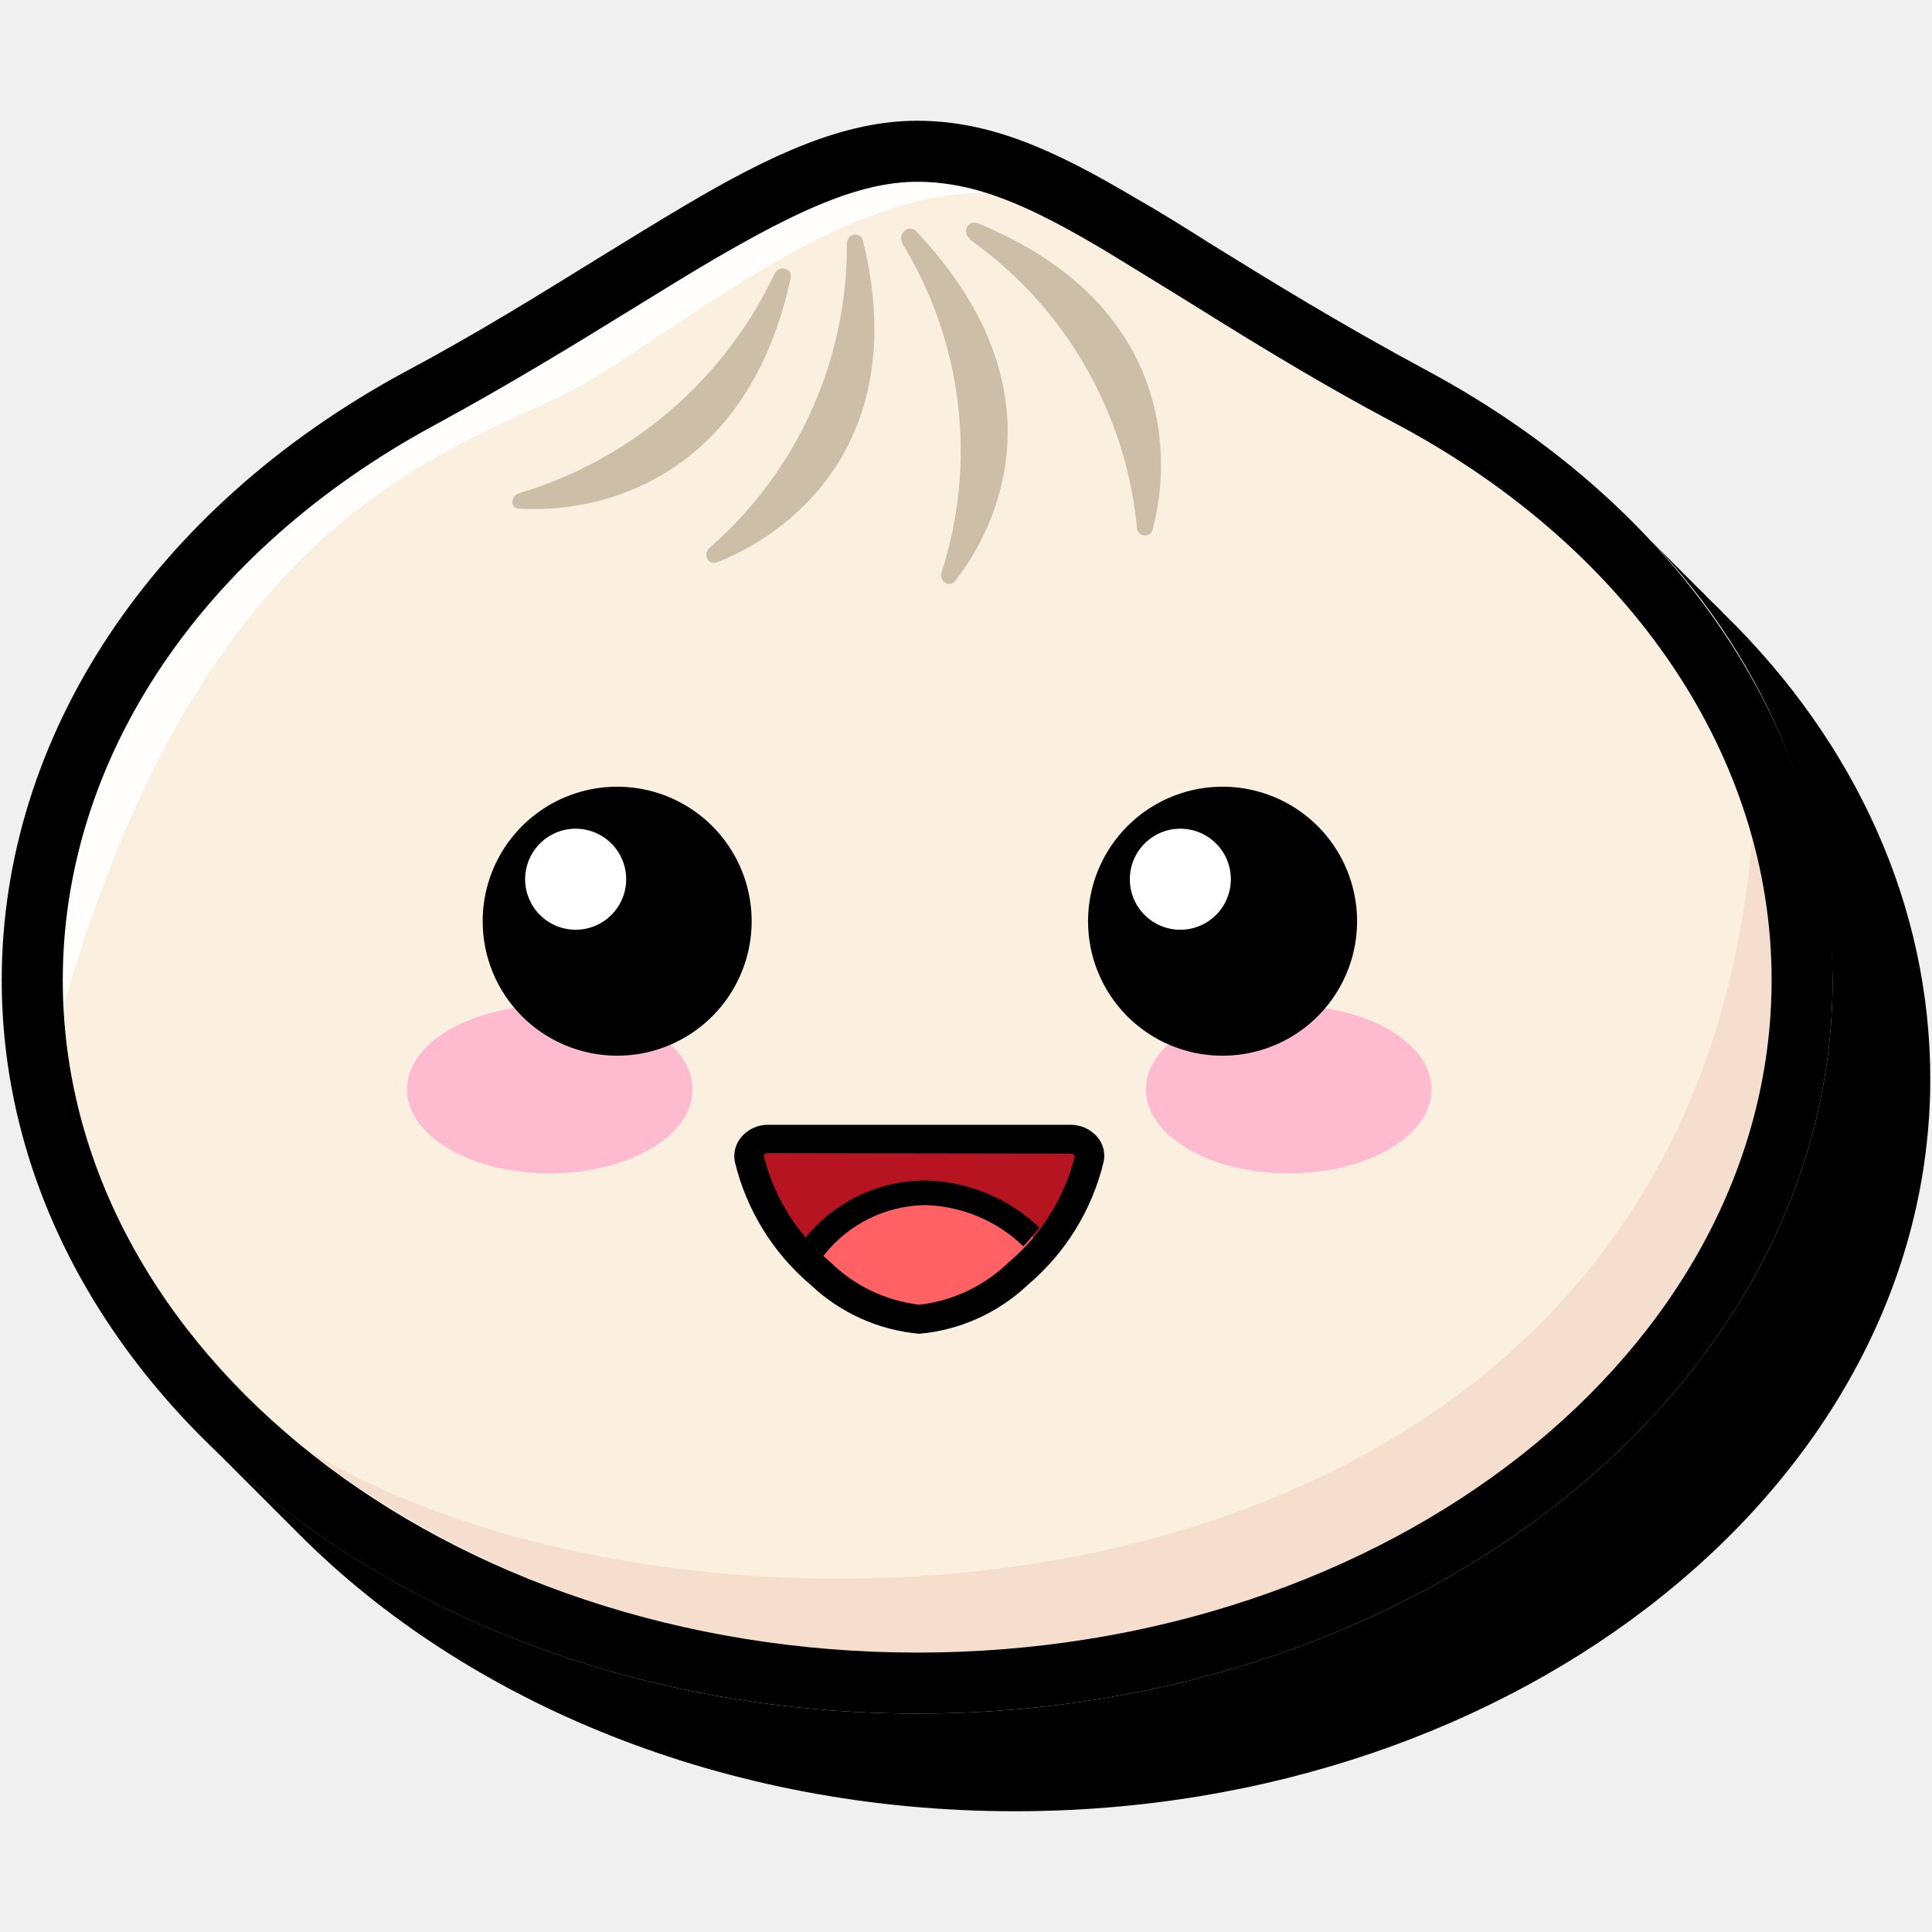
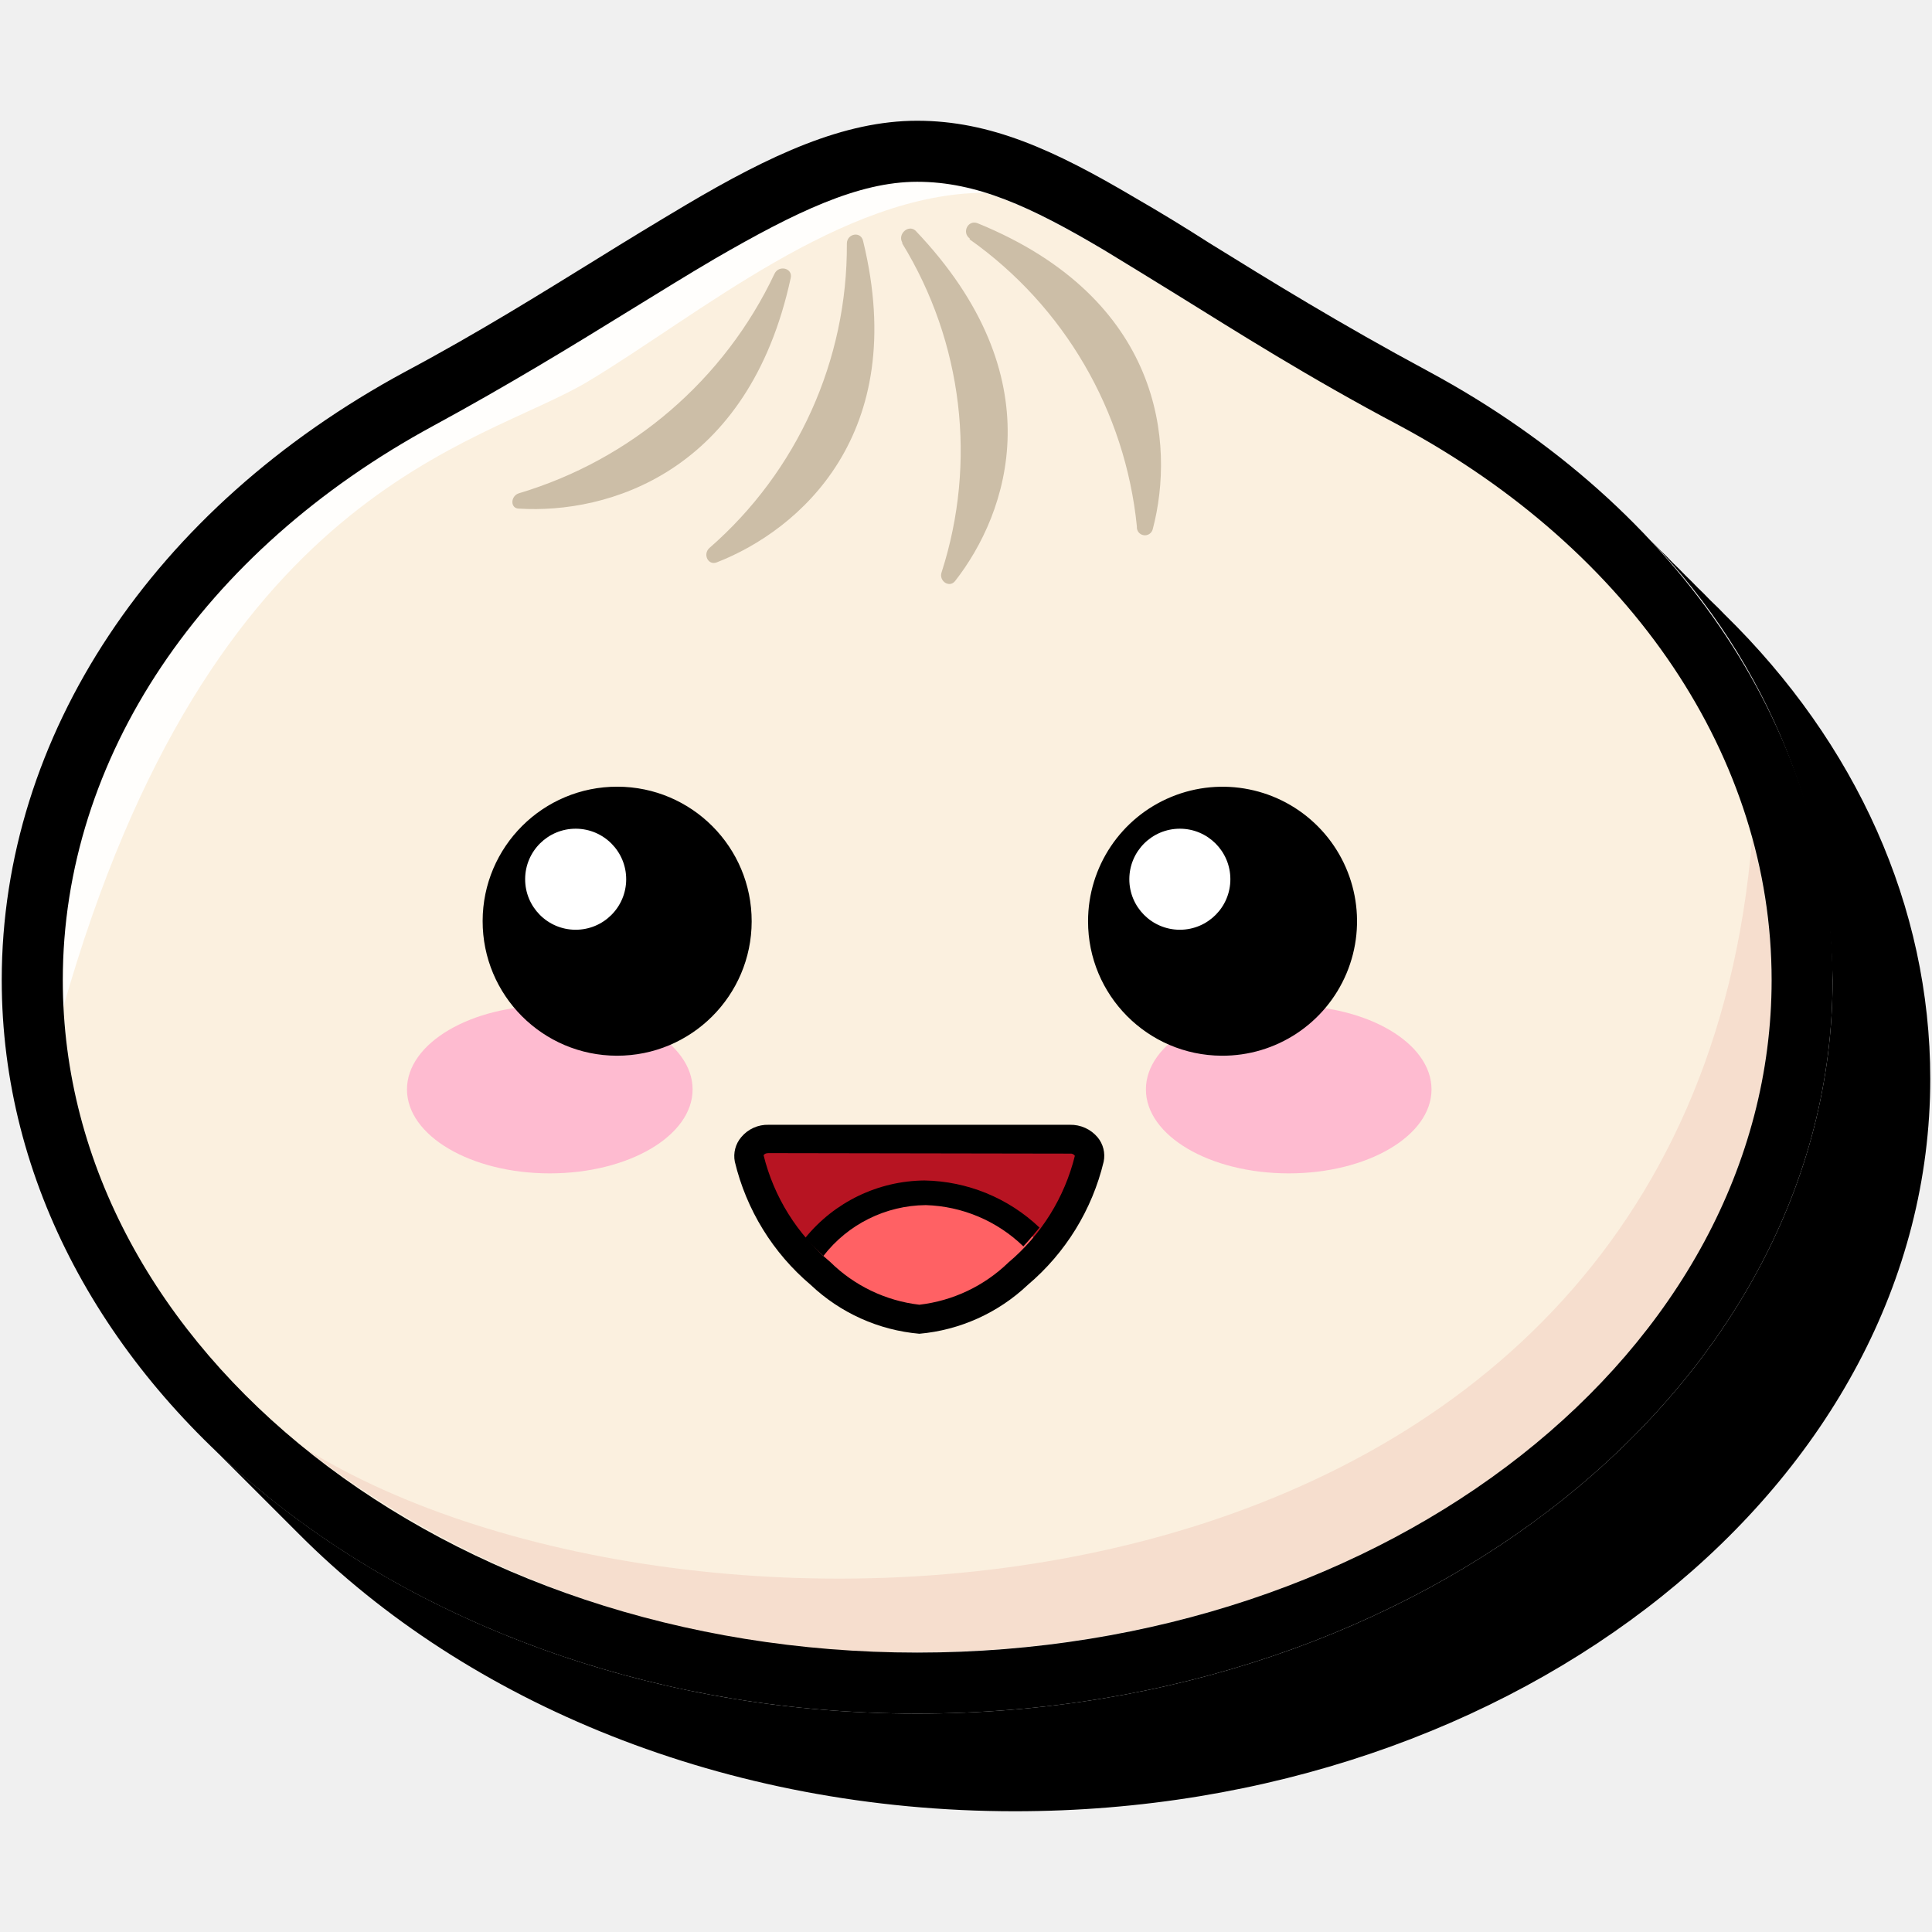
- <svg xmlns="http://www.w3.org/2000/svg" width="80" height="80" viewBox="0 0 80 80" fill="none">
-   <g id="bunjs">
-     <g id="bunjs_2">
-       <path id="Shadow" d="M71.427 25.459C71.265 25.288 71.093 25.116 70.921 24.954C70.749 24.792 70.588 24.61 70.416 24.448C70.244 24.287 70.082 24.105 69.91 23.943C69.739 23.781 69.577 23.599 69.405 23.438C69.233 23.276 69.071 23.094 68.9 22.932C68.728 22.77 68.566 22.588 68.394 22.427C68.222 22.265 68.061 22.083 67.889 21.921C72.903 26.849 75.775 33.552 75.884 40.581C75.884 57.331 58.882 70.957 37.978 70.957C26.273 70.957 15.801 66.681 8.836 59.979L9.341 60.485L9.847 60.99L10.352 61.495L10.858 62.001L11.363 62.506L11.869 63.012L12.374 63.517C19.328 70.502 30.033 75 42.022 75C62.926 75 79.928 61.374 79.928 44.675C79.928 37.539 76.855 30.776 71.427 25.459Z" fill="black" />
-       <path id="Background" d="M73.358 40.581C73.358 55.956 57.518 68.419 37.978 68.419C18.439 68.419 2.599 55.956 2.599 40.581C2.599 31.049 8.664 22.629 17.984 17.635C27.304 12.642 33.106 7.527 37.978 7.527C42.851 7.527 47.015 11.702 57.973 17.635C67.293 22.629 73.358 31.049 73.358 40.581Z" fill="#FBF0DF" />
-       <path id="Bottom Shadow" d="M73.358 40.581C73.353 38.606 73.081 36.641 72.549 34.739C69.789 68.399 28.729 70.016 12.586 59.949C19.843 65.573 28.798 68.561 37.978 68.419C57.487 68.419 73.358 55.936 73.358 40.581Z" fill="#F6DECE" />
-       <path id="Light Shine" d="M24.363 15.786C28.881 13.077 34.885 7.992 40.788 7.982C39.88 7.688 38.933 7.535 37.978 7.527C35.532 7.527 32.924 8.791 29.639 10.691C28.497 11.358 27.314 12.096 26.061 12.864C23.706 14.32 21.007 15.967 17.974 17.615C8.351 22.821 2.599 31.403 2.599 40.581C2.599 40.986 2.599 41.39 2.599 41.784C8.725 20.142 19.854 18.495 24.363 15.786Z" fill="#FFFEFC" />
-       <path id="Top" fill-rule="evenodd" clip-rule="evenodd" d="M35.067 10.085C35.081 12.471 34.58 14.833 33.598 17.008C32.616 19.184 31.176 21.122 29.376 22.69C29.093 22.942 29.316 23.427 29.68 23.286C33.086 21.962 37.685 17.999 35.745 10.004C35.664 9.549 35.067 9.67 35.067 10.085ZM37.362 10.085C38.599 12.103 39.385 14.364 39.665 16.714C39.946 19.065 39.716 21.448 38.989 23.7C38.868 24.054 39.303 24.357 39.545 24.064C41.759 21.234 43.69 15.614 37.908 9.549C37.615 9.286 37.16 9.69 37.362 10.044V10.085ZM40.152 9.913C42.089 11.284 43.709 13.055 44.903 15.105C46.098 17.156 46.839 19.439 47.076 21.8C47.066 21.885 47.089 21.971 47.14 22.04C47.191 22.108 47.267 22.154 47.352 22.169C47.436 22.183 47.523 22.164 47.594 22.116C47.665 22.068 47.715 21.995 47.733 21.911C48.663 18.383 48.137 12.369 40.485 9.246C40.081 9.084 39.818 9.63 40.152 9.872V9.913ZM21.492 20.425C23.796 19.737 25.929 18.571 27.752 17.004C29.576 15.436 31.049 13.502 32.075 11.328C32.257 10.964 32.833 11.105 32.742 11.51C30.994 19.596 25.141 21.285 21.502 21.062C21.118 21.072 21.128 20.537 21.492 20.425Z" fill="#CCBEA7" />
-       <path id="Outline" d="M37.978 70.957C17.074 70.957 0.072 57.331 0.072 40.581C0.072 30.473 6.319 21.042 16.781 15.391C19.814 13.774 22.412 12.147 24.726 10.721C26 9.933 27.203 9.195 28.365 8.508C31.913 6.405 34.946 5 37.978 5C41.011 5 43.659 6.213 46.975 8.174C47.986 8.75 48.996 9.377 50.078 10.064C52.595 11.621 55.435 13.38 59.175 15.391C69.638 21.042 75.885 30.463 75.885 40.581C75.885 57.331 58.882 70.957 37.978 70.957ZM37.978 7.527C35.532 7.527 32.924 8.791 29.639 10.691C28.497 11.358 27.314 12.096 26.061 12.864C23.706 14.32 21.007 15.967 17.974 17.615C8.351 22.821 2.599 31.403 2.599 40.581C2.599 55.936 18.469 68.43 37.978 68.43C57.487 68.43 73.358 55.936 73.358 40.581C73.358 31.403 67.606 22.821 57.973 17.635C54.152 15.614 51.17 13.713 48.754 12.217C47.652 11.54 46.641 10.913 45.721 10.357C42.659 8.538 40.425 7.527 37.978 7.527Z" fill="black" />
-       <path id="Vector" d="M45.105 47.96C44.651 49.82 43.617 51.487 42.153 52.721C41.054 53.787 39.631 54.455 38.11 54.622C36.543 54.482 35.07 53.811 33.935 52.721C32.486 51.482 31.467 49.815 31.024 47.96C31.009 47.85 31.02 47.738 31.055 47.633C31.09 47.528 31.149 47.432 31.227 47.353C31.306 47.274 31.401 47.214 31.506 47.177C31.61 47.14 31.722 47.128 31.833 47.142H44.306C44.416 47.13 44.526 47.143 44.63 47.181C44.734 47.218 44.827 47.278 44.904 47.357C44.981 47.436 45.039 47.531 45.074 47.636C45.109 47.74 45.119 47.851 45.105 47.96Z" fill="#B71422" />
-       <path id="Background_2" d="M33.935 52.802C35.067 53.893 36.535 54.569 38.1 54.723C39.661 54.567 41.124 53.891 42.254 52.802C42.615 52.465 42.953 52.104 43.265 51.721C42.642 51.014 41.882 50.443 41.03 50.041C40.178 49.639 39.253 49.416 38.312 49.386C37.305 49.409 36.319 49.678 35.438 50.167C34.558 50.657 33.809 51.353 33.258 52.196C33.49 52.408 33.692 52.61 33.935 52.802Z" fill="#FF6164" />
-       <path id="Outline_2" d="M34.097 52.004C34.598 51.356 35.239 50.83 35.973 50.466C36.707 50.102 37.513 49.909 38.332 49.901C39.846 49.946 41.288 50.555 42.375 51.609C42.608 51.357 42.83 51.094 43.043 50.831C41.757 49.606 40.057 48.91 38.282 48.88C37.333 48.888 36.397 49.106 35.543 49.519C34.688 49.931 33.935 50.528 33.339 51.266C33.578 51.525 33.831 51.772 34.097 52.004Z" fill="black" />
-       <path id="Outline_3" d="M38.069 55.228C36.385 55.081 34.8 54.368 33.571 53.206C32.006 51.883 30.905 50.095 30.427 48.102C30.393 47.924 30.399 47.742 30.445 47.567C30.49 47.392 30.574 47.229 30.69 47.091C30.829 46.924 31.004 46.79 31.202 46.701C31.4 46.611 31.615 46.569 31.832 46.575H44.306C44.523 46.571 44.738 46.615 44.936 46.704C45.133 46.793 45.308 46.925 45.448 47.091C45.564 47.23 45.646 47.393 45.69 47.568C45.734 47.742 45.737 47.925 45.701 48.102C45.224 50.095 44.122 51.883 42.557 53.206C41.331 54.366 39.75 55.078 38.069 55.228ZM31.832 47.748C31.671 47.748 31.63 47.819 31.62 47.839C32.047 49.567 33.014 51.114 34.38 52.256C35.379 53.24 36.677 53.863 38.069 54.025C39.458 53.864 40.755 53.25 41.759 52.276C43.12 51.133 44.083 49.586 44.508 47.859C44.486 47.827 44.456 47.801 44.42 47.785C44.384 47.769 44.345 47.763 44.306 47.768L31.832 47.748Z" fill="black" />
-       <path id="Right Blush" d="M53.363 48.587C56.629 48.587 59.276 47.03 59.276 45.11C59.276 43.189 56.629 41.633 53.363 41.633C50.097 41.633 47.45 43.189 47.45 45.11C47.45 47.03 50.097 48.587 53.363 48.587Z" fill="#FEBBD0" />
-       <path id="Left Bluch" d="M22.765 48.587C26.031 48.587 28.679 47.03 28.679 45.11C28.679 43.189 26.031 41.633 22.765 41.633C19.5 41.633 16.852 43.189 16.852 45.11C16.852 47.03 19.5 48.587 22.765 48.587Z" fill="#FEBBD0" />
-       <path id="Eyes" fill-rule="evenodd" clip-rule="evenodd" d="M25.545 43.715C26.647 43.717 27.725 43.392 28.642 42.781C29.559 42.17 30.275 41.301 30.698 40.283C31.121 39.266 31.233 38.146 31.019 37.065C30.805 35.984 30.276 34.99 29.497 34.21C28.719 33.43 27.726 32.899 26.646 32.683C25.565 32.468 24.445 32.577 23.426 32.998C22.408 33.42 21.537 34.134 20.925 35.05C20.312 35.966 19.986 37.043 19.986 38.145C19.986 39.62 20.571 41.036 21.613 42.08C22.656 43.124 24.07 43.712 25.545 43.715ZM50.583 43.715C51.687 43.723 52.767 43.403 53.689 42.796C54.61 42.189 55.33 41.322 55.758 40.305C56.186 39.288 56.302 38.167 56.091 37.084C55.881 36.001 55.354 35.004 54.577 34.221C53.799 33.438 52.807 32.904 51.725 32.686C50.644 32.467 49.522 32.575 48.502 32.996C47.482 33.416 46.609 34.13 45.996 35.047C45.382 35.963 45.054 37.042 45.054 38.145C45.051 39.616 45.632 41.028 46.668 42.072C47.705 43.116 49.112 43.707 50.583 43.715Z" fill="black" />
-       <path id="Iris" fill-rule="evenodd" clip-rule="evenodd" d="M23.827 38.499C24.241 38.501 24.647 38.38 24.992 38.151C25.337 37.923 25.607 37.596 25.767 37.214C25.927 36.832 25.97 36.411 25.89 36.005C25.811 35.598 25.612 35.224 25.32 34.931C25.028 34.637 24.655 34.437 24.249 34.355C23.843 34.274 23.422 34.314 23.038 34.472C22.656 34.631 22.328 34.899 22.098 35.243C21.867 35.587 21.744 35.992 21.744 36.407C21.744 36.96 21.964 37.49 22.354 37.883C22.744 38.275 23.274 38.496 23.827 38.499ZM48.865 38.499C49.279 38.501 49.685 38.38 50.03 38.151C50.376 37.923 50.645 37.596 50.805 37.214C50.965 36.832 51.008 36.411 50.929 36.005C50.849 35.598 50.651 35.224 50.358 34.931C50.066 34.637 49.693 34.437 49.287 34.355C48.881 34.274 48.46 34.314 48.077 34.472C47.694 34.631 47.367 34.899 47.136 35.243C46.906 35.587 46.783 35.992 46.783 36.407C46.783 36.956 46.999 37.484 47.385 37.876C47.771 38.267 48.295 38.491 48.845 38.499H48.865Z" fill="white" />
-     </g>
-   </g>
+ <svg xmlns="http://www.w3.org/2000/svg" width="80" height="80" fill="none" viewBox="0 0 80 80">
+   <path fill="#000" d="M71.427 25.46a12 12 0 0 0-.506-.506c-.172-.162-.333-.344-.505-.506-.172-.161-.334-.343-.506-.505s-.333-.344-.505-.505-.334-.344-.505-.506c-.172-.162-.334-.343-.506-.505s-.333-.344-.505-.506a26.75 26.75 0 0 1 7.995 18.66c0 16.75-17.002 30.376-37.906 30.376-11.705 0-22.177-4.276-29.142-10.978l.505.506.506.505.505.505.506.506.505.505.506.506.505.505C19.328 70.502 30.034 75 42.022 75c20.904 0 37.906-13.626 37.906-30.325 0-7.136-3.073-13.899-8.501-19.216" />
+   <path fill="#fbf0df" d="M73.358 40.581c0 15.375-15.84 27.838-35.38 27.838C18.44 68.42 2.6 55.957 2.6 40.582c0-9.532 6.065-17.952 15.385-22.946S33.106 7.527 37.978 7.527c4.873 0 9.037 4.175 19.995 10.108 9.32 4.994 15.385 13.414 15.385 22.946" />
+   <path fill="#f6dece" d="M73.358 40.581a22 22 0 0 0-.81-5.843C69.79 68.4 28.73 70.017 12.587 59.949A40.43 40.43 0 0 0 37.98 68.42c19.508 0 35.379-12.483 35.379-27.838" />
+   <path fill="#fffefc" d="M24.363 15.786c4.518-2.71 10.522-7.794 16.426-7.804a9.4 9.4 0 0 0-2.81-.455c-2.447 0-5.055 1.264-8.34 3.164-1.142.667-2.325 1.405-3.578 2.173-2.355 1.456-5.054 3.103-8.087 4.751C8.351 22.821 2.6 31.403 2.6 40.581v1.203c6.126-21.642 17.255-23.29 21.764-25.998" />
+   <path fill="#ccbea7" fill-rule="evenodd" d="M35.067 10.085a16.59 16.59 0 0 1-5.69 12.605c-.284.252-.061.737.303.596 3.406-1.324 8.005-5.287 6.065-13.282-.081-.455-.678-.334-.678.08m2.295 0A16.42 16.42 0 0 1 38.989 23.7c-.121.354.314.657.556.364 2.214-2.83 4.145-8.45-1.637-14.515-.293-.263-.748.141-.546.495zm2.79-.172A16.6 16.6 0 0 1 47.076 21.8a.334.334 0 0 0 .657.111c.93-3.528.404-9.542-7.248-12.665-.404-.162-.667.384-.333.626zm-18.66 10.512a17.12 17.12 0 0 0 10.583-9.097c.182-.364.758-.223.667.182-1.748 8.086-7.601 9.775-11.24 9.552-.384.01-.374-.526-.01-.637" clip-rule="evenodd" />
+   <path fill="#000" d="M37.978 70.957C17.074 70.957.072 57.33.072 40.58c0-10.108 6.247-19.54 16.71-25.19 3.032-1.617 5.63-3.244 7.944-4.67a212 212 0 0 1 3.64-2.213C31.912 6.405 34.945 5 37.977 5s5.681 1.213 8.997 3.174a76 76 0 0 1 3.103 1.89c2.517 1.557 5.357 3.316 9.097 5.327 10.463 5.65 16.71 15.072 16.71 25.19 0 16.75-17.003 30.376-37.907 30.376m0-63.43c-2.446 0-5.054 1.264-8.339 3.164-1.142.667-2.325 1.405-3.578 2.173-2.355 1.456-5.054 3.103-8.087 4.751C8.351 22.821 2.6 31.403 2.6 40.581c0 15.355 15.87 27.849 35.38 27.849 19.508 0 35.379-12.494 35.379-27.849 0-9.178-5.752-17.76-15.385-22.946-3.821-2.021-6.803-3.922-9.22-5.418-1.1-.677-2.112-1.304-3.032-1.86-3.062-1.82-5.296-2.83-7.743-2.83" />
+   <path fill="#b71422" d="M45.105 47.96a9.03 9.03 0 0 1-2.952 4.761 6.9 6.9 0 0 1-4.043 1.9 6.9 6.9 0 0 1-4.175-1.9 9.03 9.03 0 0 1-2.911-4.76.728.728 0 0 1 .809-.82h12.473a.728.728 0 0 1 .799.82" />
+   <path fill="#ff6164" d="M33.935 52.802a7 7 0 0 0 4.165 1.92 7 7 0 0 0 4.154-1.92q.543-.506 1.01-1.081a6.9 6.9 0 0 0-4.952-2.335 6.22 6.22 0 0 0-5.054 2.81c.232.212.434.414.677.606" />
+   <path fill="#000" d="M34.097 52.004a5.42 5.42 0 0 1 4.235-2.103 6.07 6.07 0 0 1 4.043 1.708c.233-.252.455-.515.668-.778a7.08 7.08 0 0 0-4.761-1.95 6.43 6.43 0 0 0-4.943 2.385q.359.39.758.738" />
+   <path fill="#000" d="M38.07 55.228a7.5 7.5 0 0 1-4.499-2.022 9.62 9.62 0 0 1-3.144-5.104 1.21 1.21 0 0 1 .263-1.011 1.42 1.42 0 0 1 1.142-.516h12.474a1.46 1.46 0 0 1 1.142.516 1.2 1.2 0 0 1 .253 1.01 9.62 9.62 0 0 1-3.144 5.105 7.5 7.5 0 0 1-4.488 2.022m-6.238-7.48c-.161 0-.202.07-.212.09a8.38 8.38 0 0 0 2.76 4.418 6.3 6.3 0 0 0 3.69 1.77 6.35 6.35 0 0 0 3.689-1.75 8.4 8.4 0 0 0 2.75-4.417.21.21 0 0 0-.203-.09z" />
+   <path fill="#febbd0" d="M53.363 48.587c3.266 0 5.913-1.557 5.913-3.477s-2.647-3.477-5.913-3.477-5.913 1.556-5.913 3.477 2.647 3.477 5.913 3.477m-30.598 0c3.266 0 5.914-1.557 5.914-3.477s-2.648-3.477-5.914-3.477-5.913 1.556-5.913 3.477 2.648 3.477 5.913 3.477" />
+   <path fill="#000" fill-rule="evenodd" d="M25.545 43.715a5.57 5.57 0 1 0 .02-11.14 5.57 5.57 0 0 0-.02 11.14m25.038 0a5.569 5.569 0 1 0-5.529-5.57 5.56 5.56 0 0 0 5.53 5.57" clip-rule="evenodd" />
+   <path fill="#fff" fill-rule="evenodd" d="M23.827 38.499a2.092 2.092 0 1 0 .02-4.184 2.092 2.092 0 0 0-.02 4.184m25.038 0a2.092 2.092 0 1 0-.02 0z" clip-rule="evenodd" />
</svg>
